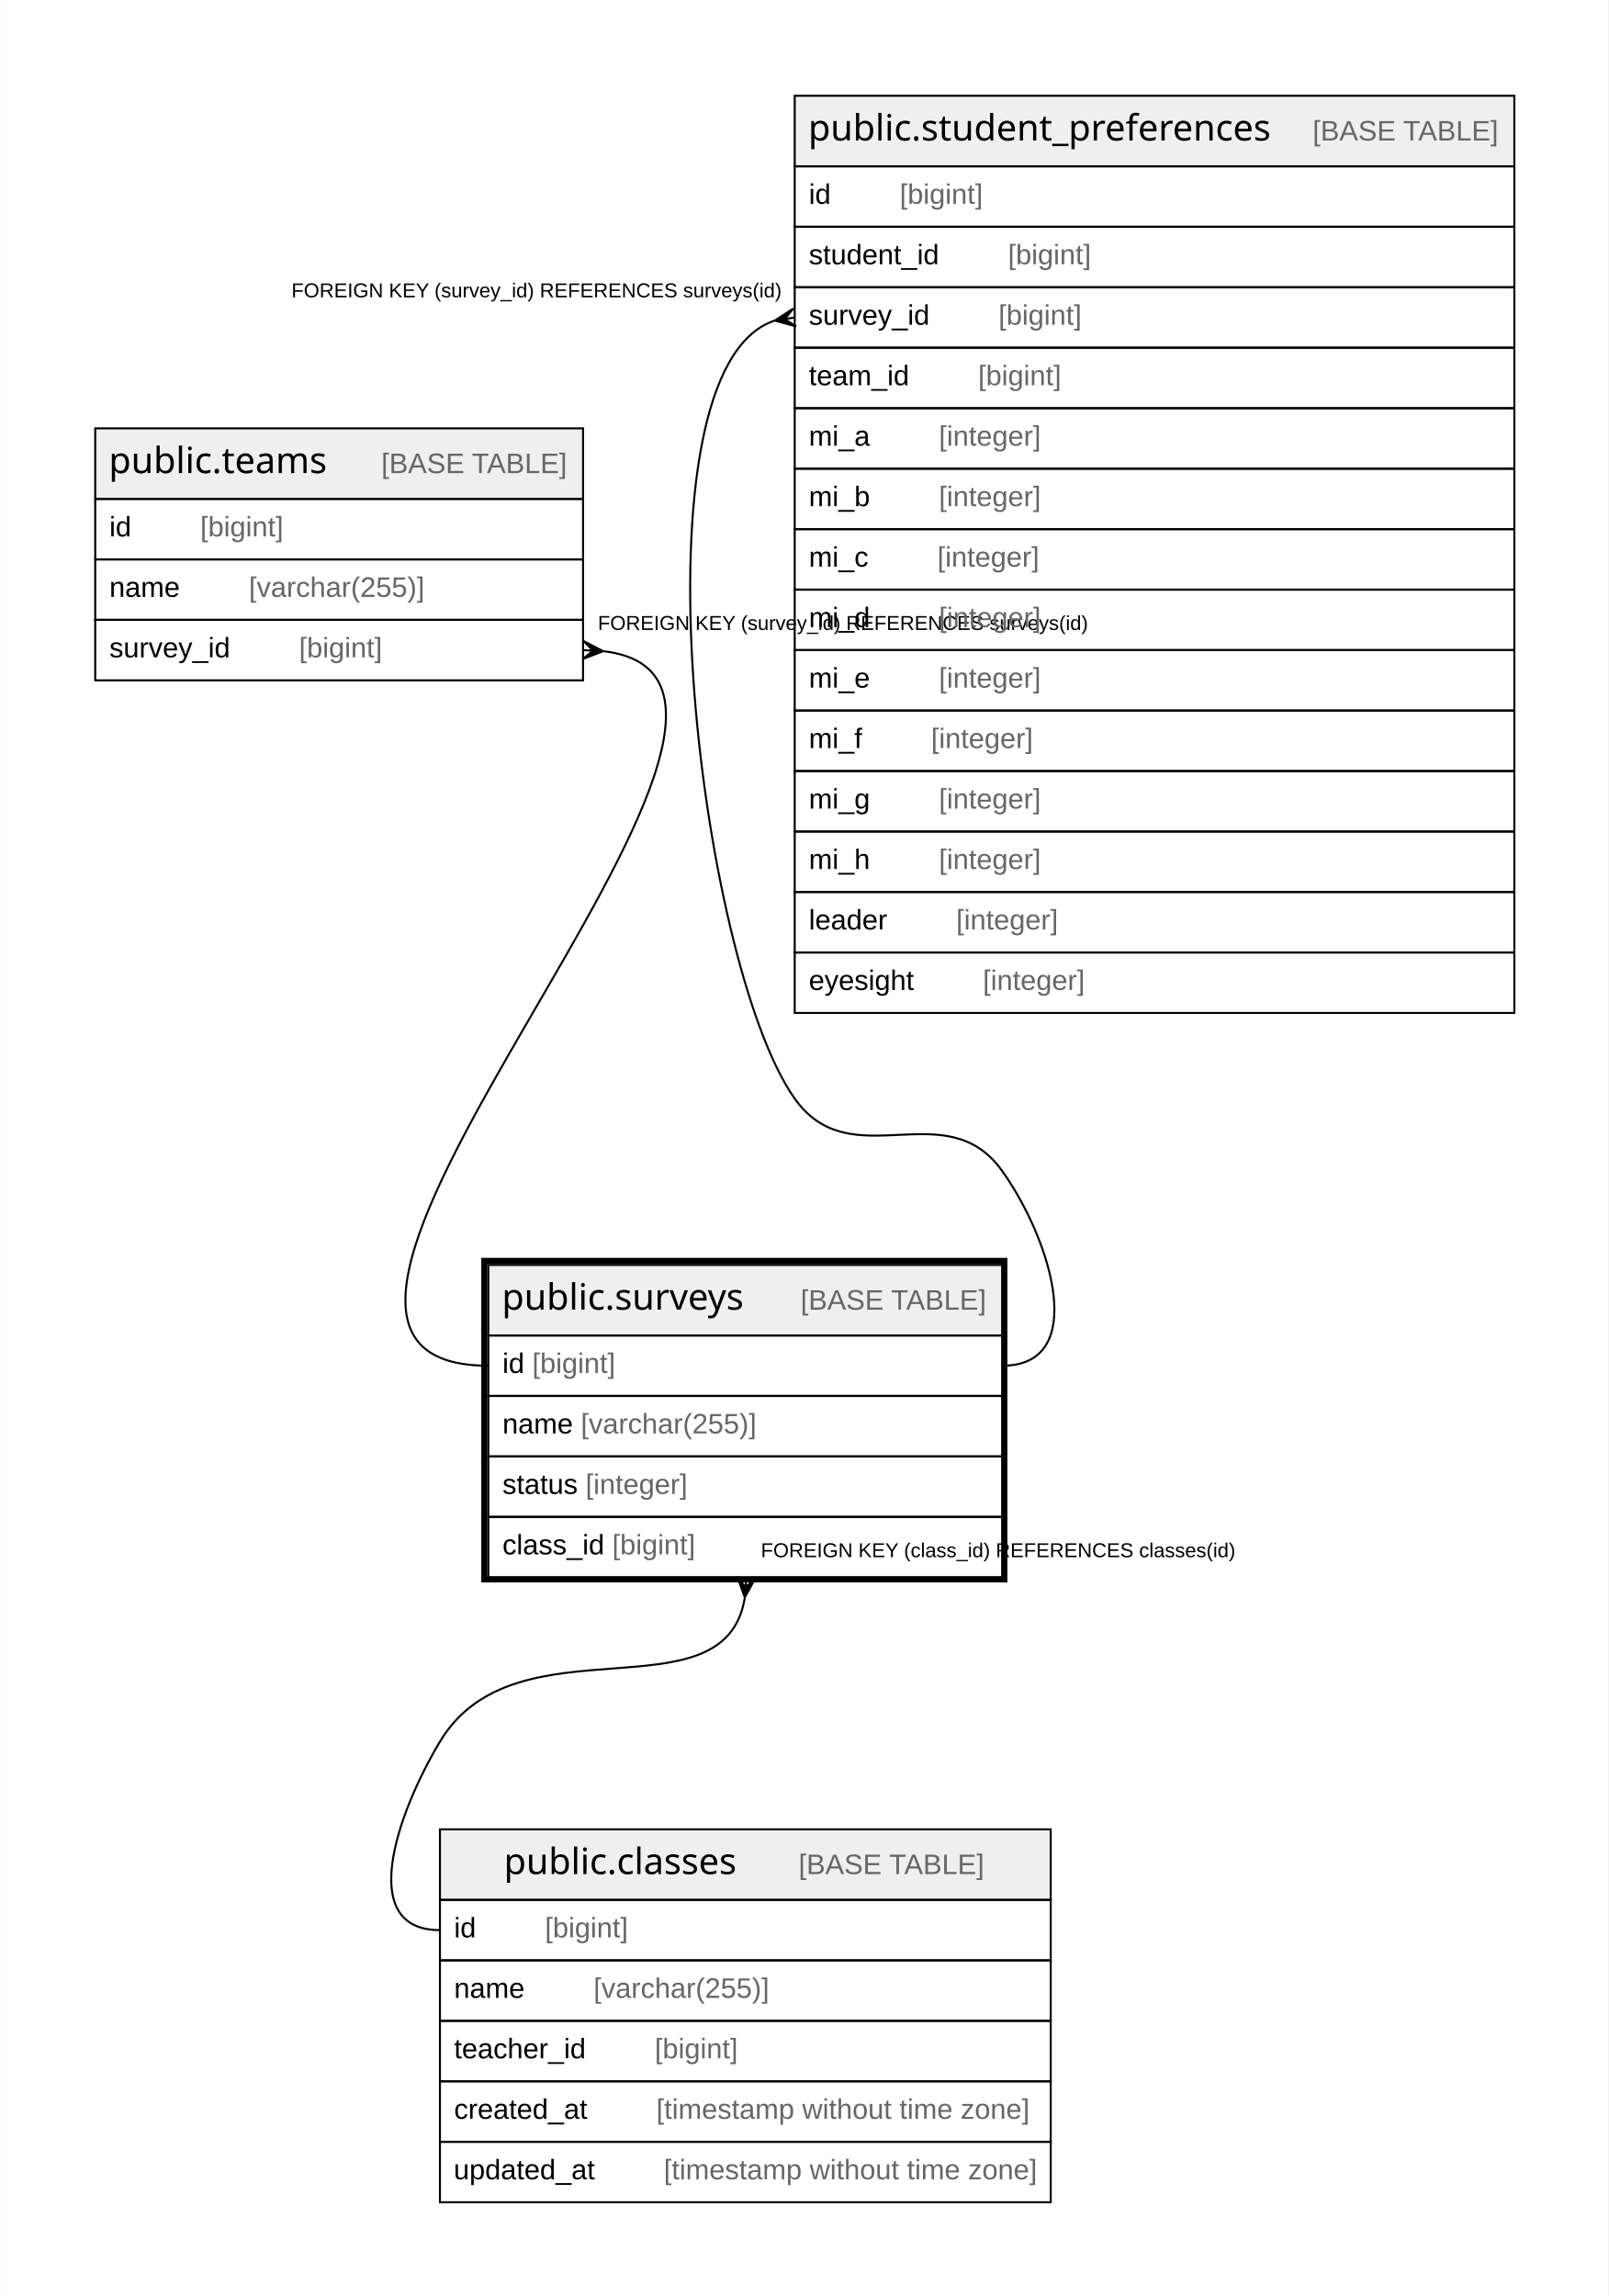
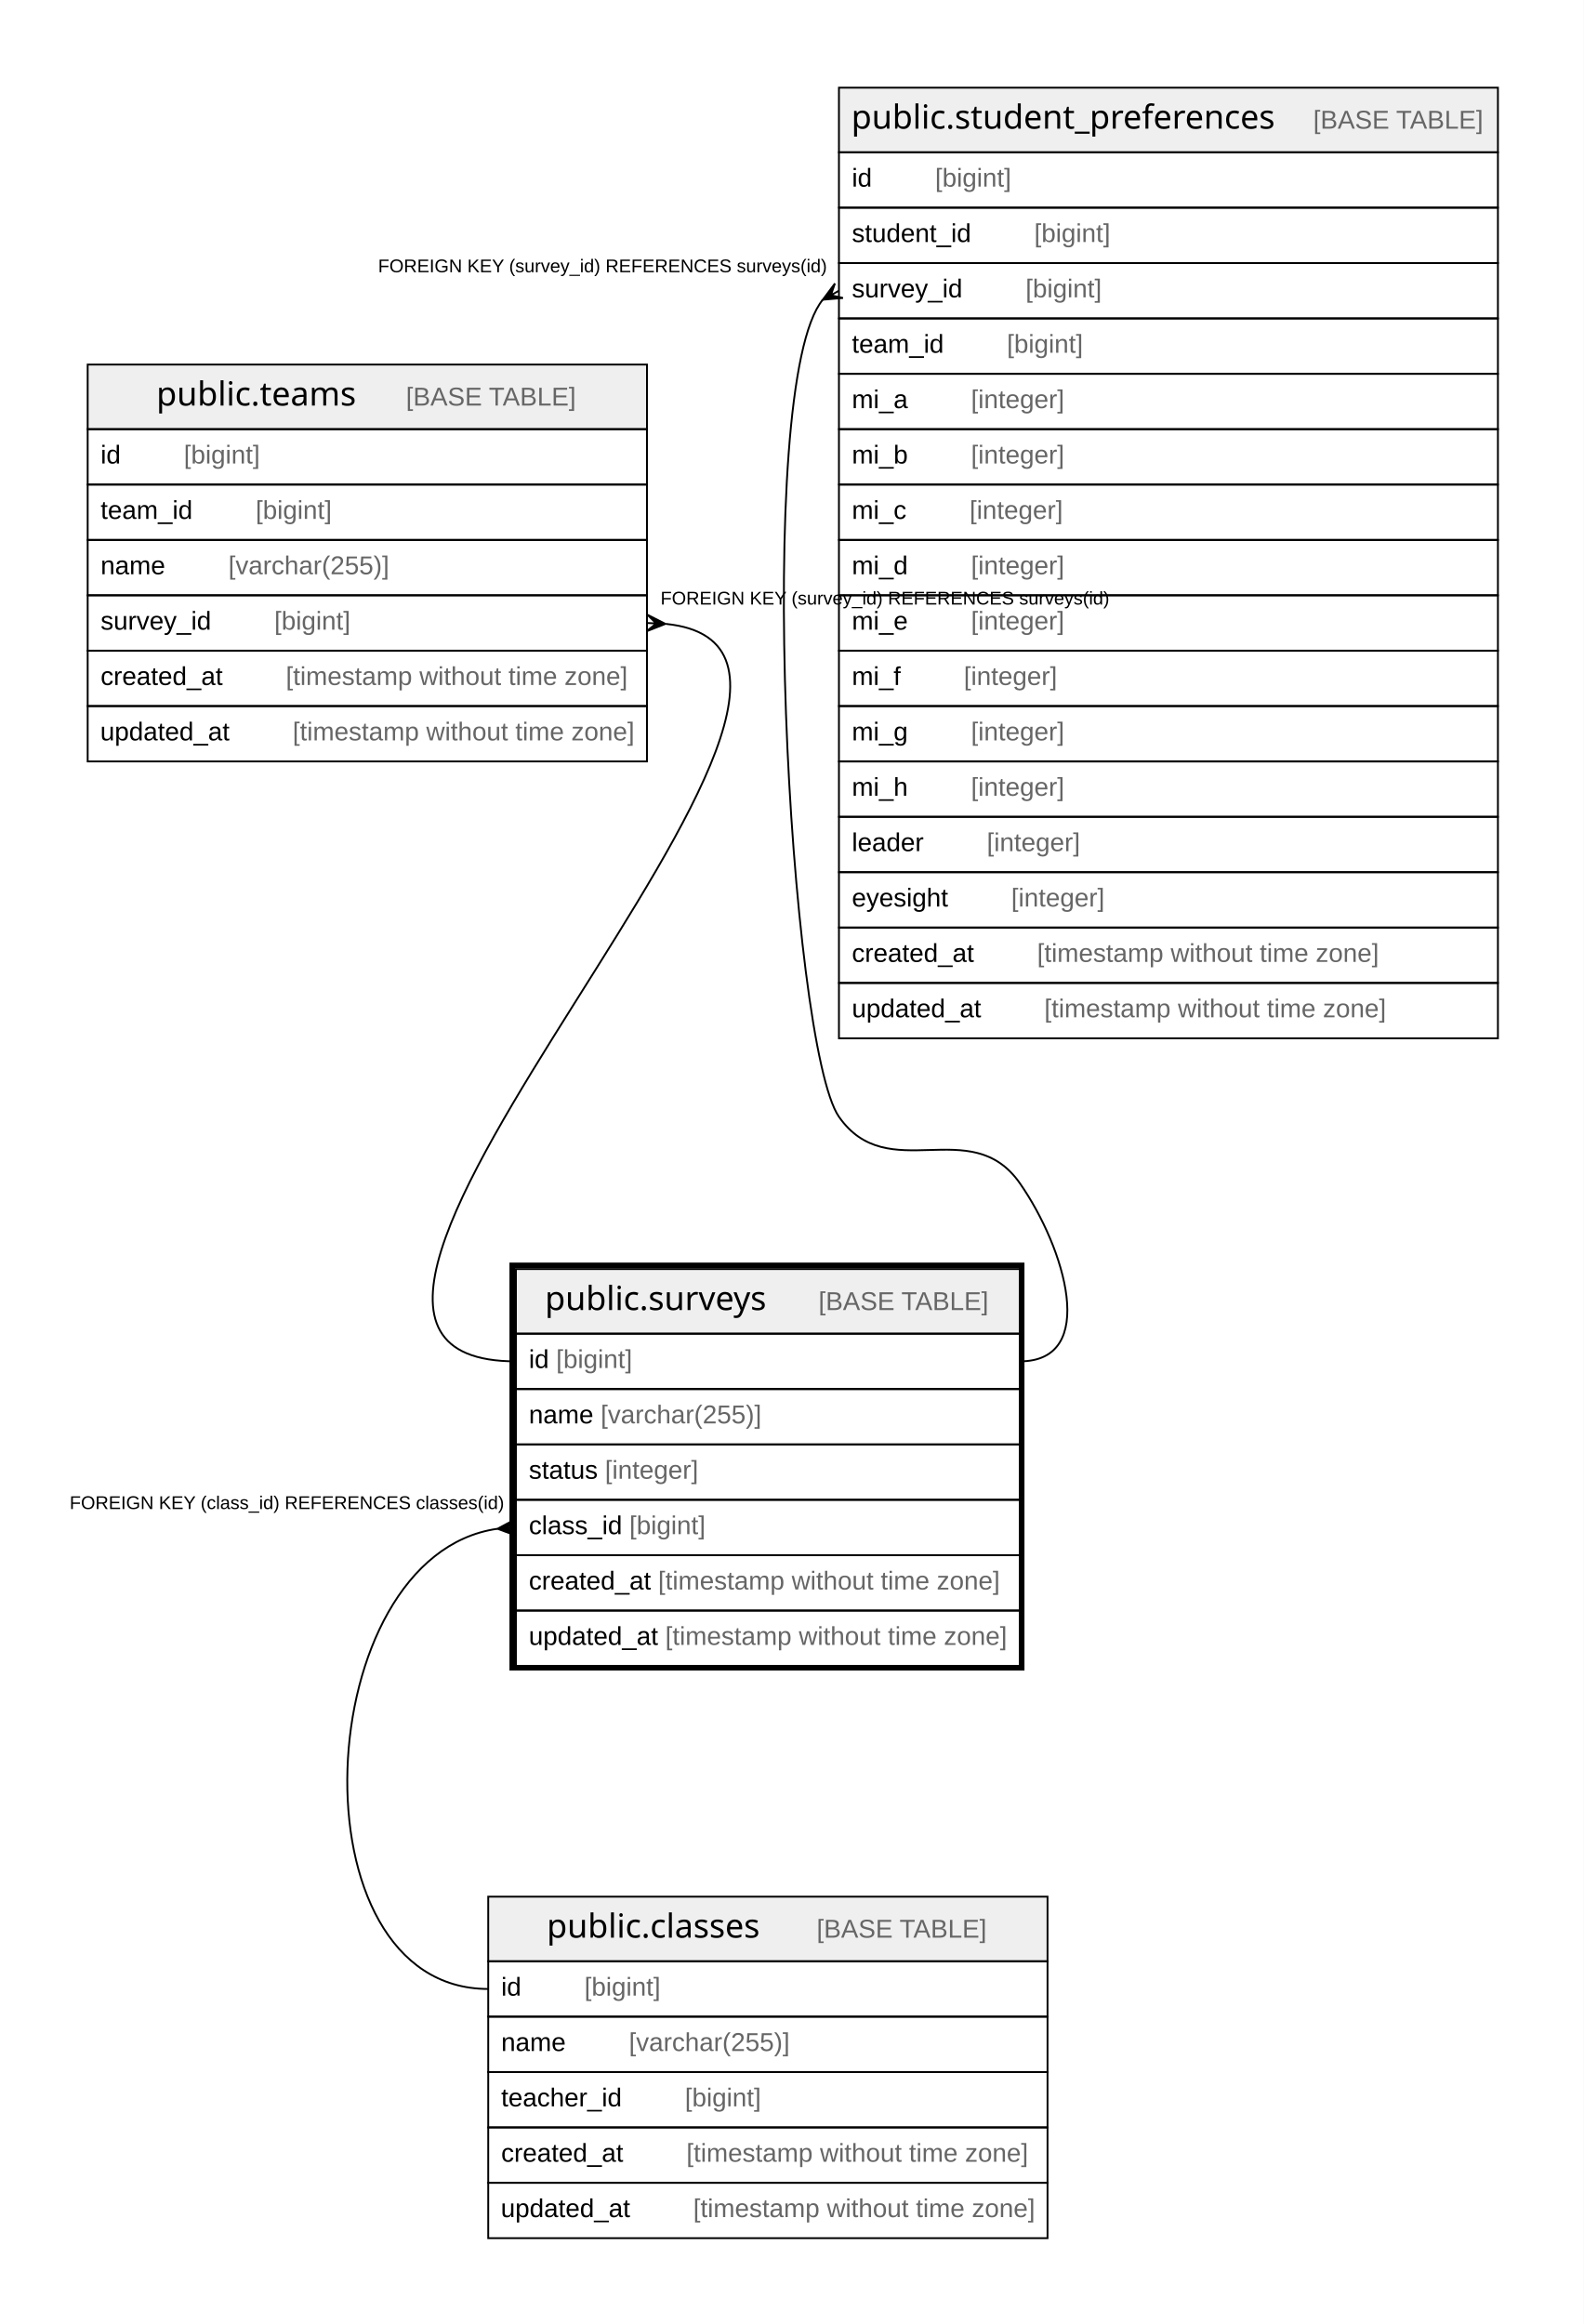
- <svg xmlns="http://www.w3.org/2000/svg" width="798pt" height="1139pt" viewBox="0.00 0.00 797.50 1139.00">
-   <g id="graph0" class="graph" transform="scale(1 1) rotate(0) translate(4 1135)">
-     <polygon fill="#ffffff" stroke="transparent" points="-4,4 -4,-1135 793.5,-1135 793.5,4 -4,4" />
+ <svg xmlns="http://www.w3.org/2000/svg" width="858pt" height="1259pt" viewBox="0.00 0.00 858.00 1259.00">
+   <g id="graph0" class="graph" transform="scale(1 1) rotate(0) translate(4 1255)">
+     <polygon fill="#ffffff" stroke="transparent" points="-4,4 -4,-1255 854,-1255 854,4 -4,4" />
    <g id="node1" class="node">
-       <polygon fill="#efefef" stroke="transparent" points="238,-472.5 238,-507.5 493,-507.5 493,-472.5 238,-472.5" />
-       <polygon fill="none" stroke="#000000" points="238,-472.5 238,-507.5 493,-507.5 493,-472.5 238,-472.5" />
-       <text text-anchor="start" x="244.709" y="-485.3" font-family="Arial Bold" font-size="18.00" fill="#000000">public.surveys</text>
-       <text text-anchor="start" x="358.723" y="-485.3" font-family="Arial" font-size="14.00" fill="#000000">    </text>
-       <text text-anchor="start" x="392.928" y="-485.3" font-family="Arial" font-size="14.00" fill="#666666">[BASE TABLE]</text>
-       <polygon fill="none" stroke="#000000" points="238,-442.5 238,-472.5 493,-472.5 493,-442.5 238,-442.5" />
-       <text text-anchor="start" x="245" y="-453.9" font-family="Arial" font-size="14.00" fill="#000000">id </text>
-       <text text-anchor="start" x="259.78" y="-453.9" font-family="Arial" font-size="14.00" fill="#666666">[bigint]</text>
-       <polygon fill="none" stroke="#000000" points="238,-412.5 238,-442.5 493,-442.5 493,-412.5 238,-412.5" />
-       <text text-anchor="start" x="245" y="-423.9" font-family="Arial" font-size="14.00" fill="#000000">name </text>
-       <text text-anchor="start" x="283.899" y="-423.9" font-family="Arial" font-size="14.00" fill="#666666">[varchar(255)]</text>
-       <polygon fill="none" stroke="#000000" points="238,-382.5 238,-412.5 493,-412.5 493,-382.5 238,-382.5" />
-       <text text-anchor="start" x="245" y="-393.9" font-family="Arial" font-size="14.00" fill="#000000">status </text>
-       <text text-anchor="start" x="286.237" y="-393.9" font-family="Arial" font-size="14.00" fill="#666666">[integer]</text>
-       <polygon fill="none" stroke="#000000" points="238,-352.5 238,-382.5 493,-382.5 493,-352.5 238,-352.5" />
-       <text text-anchor="start" x="245" y="-363.9" font-family="Arial" font-size="14.00" fill="#000000">class_id </text>
-       <text text-anchor="start" x="299.452" y="-363.9" font-family="Arial" font-size="14.00" fill="#666666">[bigint]</text>
-       <polygon fill="none" stroke="#000000" stroke-width="3" points="236,-351.5 236,-509.5 494,-509.5 494,-351.5 236,-351.5" />
+       <polygon fill="#efefef" stroke="transparent" points="275.5,-532.5 275.5,-567.5 548.5,-567.5 548.5,-532.5 275.5,-532.5" />
+       <polygon fill="none" stroke="#000000" points="275.5,-532.5 275.5,-567.5 548.5,-567.5 548.5,-532.5 275.5,-532.5" />
+       <text text-anchor="start" x="291.209" y="-545.3" font-family="Arial Bold" font-size="18.00" fill="#000000">public.surveys</text>
+       <text text-anchor="start" x="405.223" y="-545.3" font-family="Arial" font-size="14.00" fill="#000000">    </text>
+       <text text-anchor="start" x="439.428" y="-545.3" font-family="Arial" font-size="14.00" fill="#666666">[BASE TABLE]</text>
+       <polygon fill="none" stroke="#000000" points="275.5,-502.5 275.5,-532.5 548.5,-532.5 548.5,-502.5 275.5,-502.5" />
+       <text text-anchor="start" x="282.5" y="-513.9" font-family="Arial" font-size="14.00" fill="#000000">id </text>
+       <text text-anchor="start" x="297.28" y="-513.9" font-family="Arial" font-size="14.00" fill="#666666">[bigint]</text>
+       <polygon fill="none" stroke="#000000" points="275.5,-472.5 275.5,-502.5 548.5,-502.5 548.5,-472.5 275.5,-472.5" />
+       <text text-anchor="start" x="282.5" y="-483.9" font-family="Arial" font-size="14.00" fill="#000000">name </text>
+       <text text-anchor="start" x="321.399" y="-483.9" font-family="Arial" font-size="14.00" fill="#666666">[varchar(255)]</text>
+       <polygon fill="none" stroke="#000000" points="275.5,-442.5 275.5,-472.5 548.5,-472.5 548.5,-442.5 275.5,-442.5" />
+       <text text-anchor="start" x="282.5" y="-453.9" font-family="Arial" font-size="14.00" fill="#000000">status </text>
+       <text text-anchor="start" x="323.737" y="-453.9" font-family="Arial" font-size="14.00" fill="#666666">[integer]</text>
+       <polygon fill="none" stroke="#000000" points="275.5,-412.5 275.5,-442.5 548.5,-442.5 548.5,-412.5 275.5,-412.5" />
+       <text text-anchor="start" x="282.5" y="-423.9" font-family="Arial" font-size="14.00" fill="#000000">class_id </text>
+       <text text-anchor="start" x="336.952" y="-423.9" font-family="Arial" font-size="14.00" fill="#666666">[bigint]</text>
+       <polygon fill="none" stroke="#000000" points="275.5,-382.5 275.5,-412.5 548.5,-412.5 548.5,-382.5 275.5,-382.5" />
+       <text text-anchor="start" x="282.5" y="-393.9" font-family="Arial" font-size="14.00" fill="#000000">created_at </text>
+       <text text-anchor="start" x="352.528" y="-393.9" font-family="Arial" font-size="14.00" fill="#666666">[timestamp without time zone]</text>
+       <polygon fill="none" stroke="#000000" points="275.5,-352.5 275.5,-382.5 548.5,-382.5 548.5,-352.5 275.5,-352.5" />
+       <text text-anchor="start" x="282.464" y="-363.9" font-family="Arial" font-size="14.00" fill="#000000">updated_at </text>
+       <text text-anchor="start" x="356.396" y="-363.9" font-family="Arial" font-size="14.00" fill="#666666">[timestamp without time zone]</text>
+       <polygon fill="none" stroke="#000000" stroke-width="3" points="273.5,-351.5 273.5,-569.5 549.5,-569.5 549.5,-351.5 273.5,-351.5" />
    </g>
    <g id="node4" class="node">
-       <polygon fill="#efefef" stroke="transparent" points="214,-192.5 214,-227.5 517,-227.5 517,-192.5 214,-192.5" />
-       <polygon fill="none" stroke="#000000" points="214,-192.5 214,-227.5 517,-227.5 517,-192.5 214,-192.5" />
-       <text text-anchor="start" x="245.708" y="-205.3" font-family="Arial Bold" font-size="18.00" fill="#000000">public.classes</text>
-       <text text-anchor="start" x="357.724" y="-205.3" font-family="Arial" font-size="14.00" fill="#000000">    </text>
-       <text text-anchor="start" x="391.929" y="-205.3" font-family="Arial" font-size="14.00" fill="#666666">[BASE TABLE]</text>
-       <polygon fill="none" stroke="#000000" points="214,-162.5 214,-192.5 517,-192.5 517,-162.5 214,-162.5" />
-       <text text-anchor="start" x="221" y="-173.9" font-family="Arial" font-size="14.00" fill="#000000">id    </text>
-       <text text-anchor="start" x="266.094" y="-173.9" font-family="Arial" font-size="14.00" fill="#666666">[bigint]</text>
-       <polygon fill="none" stroke="#000000" points="214,-132.5 214,-162.5 517,-162.5 517,-132.5 214,-132.5" />
-       <text text-anchor="start" x="221" y="-143.9" font-family="Arial" font-size="14.00" fill="#000000">name    </text>
-       <text text-anchor="start" x="290.213" y="-143.9" font-family="Arial" font-size="14.00" fill="#666666">[varchar(255)]</text>
-       <polygon fill="none" stroke="#000000" points="214,-102.5 214,-132.5 517,-132.5 517,-102.5 214,-102.5" />
-       <text text-anchor="start" x="221" y="-113.9" font-family="Arial" font-size="14.00" fill="#000000">teacher_id    </text>
-       <text text-anchor="start" x="320.558" y="-113.9" font-family="Arial" font-size="14.00" fill="#666666">[bigint]</text>
-       <polygon fill="none" stroke="#000000" points="214,-72.5 214,-102.5 517,-102.5 517,-72.5 214,-72.5" />
-       <text text-anchor="start" x="221" y="-83.9" font-family="Arial" font-size="14.00" fill="#000000">created_at    </text>
-       <text text-anchor="start" x="321.342" y="-83.9" font-family="Arial" font-size="14.00" fill="#666666">[timestamp without time zone]</text>
-       <polygon fill="none" stroke="#000000" points="214,-42.5 214,-72.5 517,-72.5 517,-42.5 214,-42.5" />
-       <text text-anchor="start" x="220.806" y="-53.9" font-family="Arial" font-size="14.00" fill="#000000">updated_at    </text>
-       <text text-anchor="start" x="325.053" y="-53.9" font-family="Arial" font-size="14.00" fill="#666666">[timestamp without time zone]</text>
+       <polygon fill="#efefef" stroke="transparent" points="260.5,-192.5 260.5,-227.5 563.5,-227.5 563.5,-192.5 260.5,-192.5" />
+       <polygon fill="none" stroke="#000000" points="260.5,-192.5 260.5,-227.5 563.5,-227.5 563.5,-192.5 260.5,-192.5" />
+       <text text-anchor="start" x="292.208" y="-205.3" font-family="Arial Bold" font-size="18.00" fill="#000000">public.classes</text>
+       <text text-anchor="start" x="404.224" y="-205.3" font-family="Arial" font-size="14.00" fill="#000000">    </text>
+       <text text-anchor="start" x="438.429" y="-205.3" font-family="Arial" font-size="14.00" fill="#666666">[BASE TABLE]</text>
+       <polygon fill="none" stroke="#000000" points="260.5,-162.5 260.5,-192.5 563.5,-192.5 563.5,-162.5 260.5,-162.5" />
+       <text text-anchor="start" x="267.5" y="-173.9" font-family="Arial" font-size="14.00" fill="#000000">id    </text>
+       <text text-anchor="start" x="312.594" y="-173.9" font-family="Arial" font-size="14.00" fill="#666666">[bigint]</text>
+       <polygon fill="none" stroke="#000000" points="260.5,-132.5 260.5,-162.5 563.5,-162.5 563.5,-132.5 260.5,-132.5" />
+       <text text-anchor="start" x="267.5" y="-143.9" font-family="Arial" font-size="14.00" fill="#000000">name    </text>
+       <text text-anchor="start" x="336.713" y="-143.9" font-family="Arial" font-size="14.00" fill="#666666">[varchar(255)]</text>
+       <polygon fill="none" stroke="#000000" points="260.5,-102.5 260.5,-132.5 563.5,-132.5 563.5,-102.5 260.5,-102.5" />
+       <text text-anchor="start" x="267.5" y="-113.9" font-family="Arial" font-size="14.00" fill="#000000">teacher_id    </text>
+       <text text-anchor="start" x="367.058" y="-113.9" font-family="Arial" font-size="14.00" fill="#666666">[bigint]</text>
+       <polygon fill="none" stroke="#000000" points="260.5,-72.5 260.5,-102.5 563.5,-102.5 563.5,-72.5 260.5,-72.5" />
+       <text text-anchor="start" x="267.5" y="-83.9" font-family="Arial" font-size="14.00" fill="#000000">created_at    </text>
+       <text text-anchor="start" x="367.842" y="-83.9" font-family="Arial" font-size="14.00" fill="#666666">[timestamp without time zone]</text>
+       <polygon fill="none" stroke="#000000" points="260.5,-42.5 260.5,-72.5 563.5,-72.5 563.5,-42.5 260.5,-42.5" />
+       <text text-anchor="start" x="267.307" y="-53.9" font-family="Arial" font-size="14.00" fill="#000000">updated_at    </text>
+       <text text-anchor="start" x="371.553" y="-53.9" font-family="Arial" font-size="14.00" fill="#666666">[timestamp without time zone]</text>
    </g>
    <g id="edge3" class="edge">
-       <path fill="none" stroke="#000000" d="M365.216,-342.225C355.175,-281.494 251.443,-333.562 214,-271 192.659,-235.343 172.444,-177.5 214,-177.5" />
-       <polygon fill="#000000" stroke="#000000" points="365.239,-342.529 361.513,-352.842 365.62,-347.514 366,-352.5 366,-352.5 366,-352.5 365.62,-347.514 370.487,-352.158 365.239,-342.529 365.239,-342.529" />
-       <text text-anchor="start" x="373.224" y="-362.5" font-family="Arial" font-size="10.00" fill="#000000">FOREIGN KEY (class_id) REFERENCES classes(id)</text>
+       <path fill="none" stroke="#000000" d="M265.348,-426.783C163.375,-412.119 152.667,-177.5 260.5,-177.5" />
+       <polygon fill="#000000" stroke="#000000" points="265.525,-426.795 275.183,-431.989 270.512,-427.148 275.5,-427.5 275.5,-427.5 275.5,-427.5 270.512,-427.148 275.817,-423.011 265.525,-426.795 265.525,-426.795" />
+       <text text-anchor="start" x="33.724" y="-437.5" font-family="Arial" font-size="10.00" fill="#000000">FOREIGN KEY (class_id) REFERENCES classes(id)</text>
    </g>
    <g id="node2" class="node">
-       <polygon fill="#efefef" stroke="transparent" points="43,-887.5 43,-922.5 285,-922.5 285,-887.5 43,-887.5" />
-       <polygon fill="none" stroke="#000000" points="43,-887.5 43,-922.5 285,-922.5 285,-887.5 43,-887.5" />
-       <text text-anchor="start" x="49.708" y="-900.3" font-family="Arial Bold" font-size="18.00" fill="#000000">public.teams</text>
-       <text text-anchor="start" x="150.724" y="-900.3" font-family="Arial" font-size="14.00" fill="#000000">    </text>
-       <text text-anchor="start" x="184.929" y="-900.3" font-family="Arial" font-size="14.00" fill="#666666">[BASE TABLE]</text>
-       <polygon fill="none" stroke="#000000" points="43,-857.5 43,-887.5 285,-887.5 285,-857.5 43,-857.5" />
-       <text text-anchor="start" x="50" y="-868.9" font-family="Arial" font-size="14.00" fill="#000000">id    </text>
-       <text text-anchor="start" x="95.094" y="-868.9" font-family="Arial" font-size="14.00" fill="#666666">[bigint]</text>
-       <polygon fill="none" stroke="#000000" points="43,-827.5 43,-857.5 285,-857.5 285,-827.5 43,-827.5" />
-       <text text-anchor="start" x="50" y="-838.9" font-family="Arial" font-size="14.00" fill="#000000">name    </text>
-       <text text-anchor="start" x="119.213" y="-838.9" font-family="Arial" font-size="14.00" fill="#666666">[varchar(255)]</text>
-       <polygon fill="none" stroke="#000000" points="43,-797.5 43,-827.5 285,-827.5 285,-797.5 43,-797.5" />
-       <text text-anchor="start" x="50" y="-808.9" font-family="Arial" font-size="14.00" fill="#000000">survey_id    </text>
-       <text text-anchor="start" x="144.102" y="-808.9" font-family="Arial" font-size="14.00" fill="#666666">[bigint]</text>
+       <polygon fill="#efefef" stroke="transparent" points="43.5,-1022.5 43.5,-1057.5 346.5,-1057.5 346.5,-1022.5 43.5,-1022.5" />
+       <polygon fill="none" stroke="#000000" points="43.5,-1022.5 43.5,-1057.5 346.5,-1057.5 346.5,-1022.5 43.5,-1022.5" />
+       <text text-anchor="start" x="80.708" y="-1035.3" font-family="Arial Bold" font-size="18.00" fill="#000000">public.teams</text>
+       <text text-anchor="start" x="181.724" y="-1035.3" font-family="Arial" font-size="14.00" fill="#000000">    </text>
+       <text text-anchor="start" x="215.929" y="-1035.3" font-family="Arial" font-size="14.00" fill="#666666">[BASE TABLE]</text>
+       <polygon fill="none" stroke="#000000" points="43.5,-992.5 43.5,-1022.5 346.5,-1022.5 346.5,-992.5 43.5,-992.5" />
+       <text text-anchor="start" x="50.5" y="-1003.9" font-family="Arial" font-size="14.00" fill="#000000">id    </text>
+       <text text-anchor="start" x="95.594" y="-1003.9" font-family="Arial" font-size="14.00" fill="#666666">[bigint]</text>
+       <polygon fill="none" stroke="#000000" points="43.5,-962.5 43.5,-992.5 346.5,-992.5 346.5,-962.5 43.5,-962.5" />
+       <text text-anchor="start" x="50.5" y="-973.9" font-family="Arial" font-size="14.00" fill="#000000">team_id    </text>
+       <text text-anchor="start" x="134.493" y="-973.9" font-family="Arial" font-size="14.00" fill="#666666">[bigint]</text>
+       <polygon fill="none" stroke="#000000" points="43.5,-932.5 43.5,-962.5 346.5,-962.5 346.5,-932.5 43.5,-932.5" />
+       <text text-anchor="start" x="50.5" y="-943.9" font-family="Arial" font-size="14.00" fill="#000000">name    </text>
+       <text text-anchor="start" x="119.713" y="-943.9" font-family="Arial" font-size="14.00" fill="#666666">[varchar(255)]</text>
+       <polygon fill="none" stroke="#000000" points="43.5,-902.5 43.5,-932.5 346.5,-932.5 346.5,-902.5 43.5,-902.5" />
+       <text text-anchor="start" x="50.5" y="-913.9" font-family="Arial" font-size="14.00" fill="#000000">survey_id    </text>
+       <text text-anchor="start" x="144.602" y="-913.9" font-family="Arial" font-size="14.00" fill="#666666">[bigint]</text>
+       <polygon fill="none" stroke="#000000" points="43.5,-872.5 43.5,-902.5 346.5,-902.5 346.5,-872.5 43.5,-872.5" />
+       <text text-anchor="start" x="50.5" y="-883.9" font-family="Arial" font-size="14.00" fill="#000000">created_at    </text>
+       <text text-anchor="start" x="150.842" y="-883.9" font-family="Arial" font-size="14.00" fill="#666666">[timestamp without time zone]</text>
+       <polygon fill="none" stroke="#000000" points="43.5,-842.5 43.5,-872.5 346.5,-872.5 346.5,-842.5 43.5,-842.5" />
+       <text text-anchor="start" x="50.306" y="-853.9" font-family="Arial" font-size="14.00" fill="#000000">updated_at    </text>
+       <text text-anchor="start" x="154.553" y="-853.9" font-family="Arial" font-size="14.00" fill="#666666">[timestamp without time zone]</text>
    </g>
    <g id="edge1" class="edge">
-       <path fill="none" stroke="#000000" d="M295.34,-811.924C427.319,-796.054 82.576,-457.5 238,-457.5" />
-       <polygon fill="#000000" stroke="#000000" points="294.985,-811.944 284.75,-808.007 289.992,-812.222 285,-812.5 285,-812.5 285,-812.5 289.992,-812.222 285.25,-816.993 294.985,-811.944 294.985,-811.944" />
-       <text text-anchor="start" x="292.334" y="-822.5" font-family="Arial" font-size="10.00" fill="#000000">FOREIGN KEY (survey_id) REFERENCES surveys(id)</text>
+       <path fill="none" stroke="#000000" d="M356.846,-917.002C509.591,-901.262 98.646,-517.5 275.5,-517.5" />
+       <polygon fill="#000000" stroke="#000000" points="356.488,-917.019 346.284,-913.005 351.494,-917.26 346.5,-917.5 346.5,-917.5 346.5,-917.5 351.494,-917.26 346.716,-921.995 356.488,-917.019 356.488,-917.019" />
+       <text text-anchor="start" x="353.834" y="-927.5" font-family="Arial" font-size="10.00" fill="#000000">FOREIGN KEY (survey_id) REFERENCES surveys(id)</text>
    </g>
    <g id="node3" class="node">
-       <polygon fill="#efefef" stroke="transparent" points="390,-1052.5 390,-1087.5 747,-1087.5 747,-1052.5 390,-1052.5" />
-       <polygon fill="none" stroke="#000000" points="390,-1052.5 390,-1087.5 747,-1087.5 747,-1052.5 390,-1052.5" />
-       <text text-anchor="start" x="396.682" y="-1065.3" font-family="Arial Bold" font-size="18.00" fill="#000000">public.student_preferences</text>
-       <text text-anchor="start" x="612.75" y="-1065.3" font-family="Arial" font-size="14.00" fill="#000000">    </text>
-       <text text-anchor="start" x="646.955" y="-1065.3" font-family="Arial" font-size="14.00" fill="#666666">[BASE TABLE]</text>
-       <polygon fill="none" stroke="#000000" points="390,-1022.5 390,-1052.5 747,-1052.5 747,-1022.5 390,-1022.5" />
-       <text text-anchor="start" x="397" y="-1033.9" font-family="Arial" font-size="14.00" fill="#000000">id    </text>
-       <text text-anchor="start" x="442.094" y="-1033.9" font-family="Arial" font-size="14.00" fill="#666666">[bigint]</text>
-       <polygon fill="none" stroke="#000000" points="390,-992.5 390,-1022.5 747,-1022.5 747,-992.5 390,-992.5" />
-       <text text-anchor="start" x="397" y="-1003.9" font-family="Arial" font-size="14.00" fill="#000000">student_id    </text>
-       <text text-anchor="start" x="495.788" y="-1003.9" font-family="Arial" font-size="14.00" fill="#666666">[bigint]</text>
-       <polygon fill="none" stroke="#000000" points="390,-962.5 390,-992.5 747,-992.5 747,-962.5 390,-962.5" />
-       <text text-anchor="start" x="397" y="-973.9" font-family="Arial" font-size="14.00" fill="#000000">survey_id    </text>
-       <text text-anchor="start" x="491.102" y="-973.9" font-family="Arial" font-size="14.00" fill="#666666">[bigint]</text>
-       <polygon fill="none" stroke="#000000" points="390,-932.5 390,-962.5 747,-962.5 747,-932.5 390,-932.5" />
-       <text text-anchor="start" x="397" y="-943.9" font-family="Arial" font-size="14.00" fill="#000000">team_id    </text>
-       <text text-anchor="start" x="480.993" y="-943.9" font-family="Arial" font-size="14.00" fill="#666666">[bigint]</text>
-       <polygon fill="none" stroke="#000000" points="390,-902.5 390,-932.5 747,-932.5 747,-902.5 390,-902.5" />
-       <text text-anchor="start" x="397" y="-913.9" font-family="Arial" font-size="14.00" fill="#000000">mi_a    </text>
-       <text text-anchor="start" x="461.537" y="-913.9" font-family="Arial" font-size="14.00" fill="#666666">[integer]</text>
-       <polygon fill="none" stroke="#000000" points="390,-872.5 390,-902.5 747,-902.5 747,-872.5 390,-872.5" />
-       <text text-anchor="start" x="397" y="-883.9" font-family="Arial" font-size="14.00" fill="#000000">mi_b    </text>
-       <text text-anchor="start" x="461.537" y="-883.9" font-family="Arial" font-size="14.00" fill="#666666">[integer]</text>
-       <polygon fill="none" stroke="#000000" points="390,-842.5 390,-872.5 747,-872.5 747,-842.5 390,-842.5" />
-       <text text-anchor="start" x="397" y="-853.9" font-family="Arial" font-size="14.00" fill="#000000">mi_c    </text>
-       <text text-anchor="start" x="460.755" y="-853.9" font-family="Arial" font-size="14.00" fill="#666666">[integer]</text>
-       <polygon fill="none" stroke="#000000" points="390,-812.5 390,-842.5 747,-842.5 747,-812.5 390,-812.5" />
-       <text text-anchor="start" x="397" y="-823.9" font-family="Arial" font-size="14.00" fill="#000000">mi_d    </text>
-       <text text-anchor="start" x="461.537" y="-823.9" font-family="Arial" font-size="14.00" fill="#666666">[integer]</text>
-       <polygon fill="none" stroke="#000000" points="390,-782.5 390,-812.5 747,-812.5 747,-782.5 390,-782.5" />
-       <text text-anchor="start" x="397" y="-793.9" font-family="Arial" font-size="14.00" fill="#000000">mi_e    </text>
-       <text text-anchor="start" x="461.537" y="-793.9" font-family="Arial" font-size="14.00" fill="#666666">[integer]</text>
-       <polygon fill="none" stroke="#000000" points="390,-752.5 390,-782.5 747,-782.5 747,-752.5 390,-752.5" />
-       <text text-anchor="start" x="397" y="-763.9" font-family="Arial" font-size="14.00" fill="#000000">mi_f    </text>
-       <text text-anchor="start" x="457.645" y="-763.9" font-family="Arial" font-size="14.00" fill="#666666">[integer]</text>
-       <polygon fill="none" stroke="#000000" points="390,-722.5 390,-752.5 747,-752.5 747,-722.5 390,-722.5" />
-       <text text-anchor="start" x="397" y="-733.9" font-family="Arial" font-size="14.00" fill="#000000">mi_g    </text>
-       <text text-anchor="start" x="461.537" y="-733.9" font-family="Arial" font-size="14.00" fill="#666666">[integer]</text>
-       <polygon fill="none" stroke="#000000" points="390,-692.5 390,-722.5 747,-722.5 747,-692.5 390,-692.5" />
-       <text text-anchor="start" x="397" y="-703.9" font-family="Arial" font-size="14.00" fill="#000000">mi_h    </text>
-       <text text-anchor="start" x="461.537" y="-703.9" font-family="Arial" font-size="14.00" fill="#666666">[integer]</text>
-       <polygon fill="none" stroke="#000000" points="390,-662.5 390,-692.5 747,-692.5 747,-662.5 390,-662.5" />
-       <text text-anchor="start" x="397" y="-673.9" font-family="Arial" font-size="14.00" fill="#000000">leader    </text>
-       <text text-anchor="start" x="470.102" y="-673.9" font-family="Arial" font-size="14.00" fill="#666666">[integer]</text>
-       <polygon fill="none" stroke="#000000" points="390,-632.5 390,-662.5 747,-662.5 747,-632.5 390,-632.5" />
-       <text text-anchor="start" x="397" y="-643.9" font-family="Arial" font-size="14.00" fill="#000000">eyesight    </text>
-       <text text-anchor="start" x="483.332" y="-643.9" font-family="Arial" font-size="14.00" fill="#666666">[integer]</text>
+       <polygon fill="#efefef" stroke="transparent" points="450.5,-1172.5 450.5,-1207.5 807.5,-1207.5 807.5,-1172.5 450.5,-1172.5" />
+       <polygon fill="none" stroke="#000000" points="450.5,-1172.5 450.5,-1207.5 807.5,-1207.5 807.5,-1172.5 450.5,-1172.5" />
+       <text text-anchor="start" x="457.182" y="-1185.3" font-family="Arial Bold" font-size="18.00" fill="#000000">public.student_preferences</text>
+       <text text-anchor="start" x="673.25" y="-1185.3" font-family="Arial" font-size="14.00" fill="#000000">    </text>
+       <text text-anchor="start" x="707.455" y="-1185.3" font-family="Arial" font-size="14.00" fill="#666666">[BASE TABLE]</text>
+       <polygon fill="none" stroke="#000000" points="450.5,-1142.5 450.5,-1172.5 807.5,-1172.5 807.5,-1142.5 450.5,-1142.5" />
+       <text text-anchor="start" x="457.5" y="-1153.9" font-family="Arial" font-size="14.00" fill="#000000">id    </text>
+       <text text-anchor="start" x="502.594" y="-1153.9" font-family="Arial" font-size="14.00" fill="#666666">[bigint]</text>
+       <polygon fill="none" stroke="#000000" points="450.5,-1112.5 450.5,-1142.5 807.5,-1142.5 807.5,-1112.5 450.5,-1112.5" />
+       <text text-anchor="start" x="457.5" y="-1123.9" font-family="Arial" font-size="14.00" fill="#000000">student_id    </text>
+       <text text-anchor="start" x="556.288" y="-1123.9" font-family="Arial" font-size="14.00" fill="#666666">[bigint]</text>
+       <polygon fill="none" stroke="#000000" points="450.5,-1082.5 450.5,-1112.5 807.5,-1112.5 807.5,-1082.5 450.5,-1082.5" />
+       <text text-anchor="start" x="457.5" y="-1093.9" font-family="Arial" font-size="14.00" fill="#000000">survey_id    </text>
+       <text text-anchor="start" x="551.602" y="-1093.9" font-family="Arial" font-size="14.00" fill="#666666">[bigint]</text>
+       <polygon fill="none" stroke="#000000" points="450.5,-1052.5 450.5,-1082.5 807.5,-1082.5 807.5,-1052.5 450.5,-1052.5" />
+       <text text-anchor="start" x="457.5" y="-1063.9" font-family="Arial" font-size="14.00" fill="#000000">team_id    </text>
+       <text text-anchor="start" x="541.493" y="-1063.9" font-family="Arial" font-size="14.00" fill="#666666">[bigint]</text>
+       <polygon fill="none" stroke="#000000" points="450.5,-1022.5 450.5,-1052.5 807.5,-1052.5 807.5,-1022.5 450.5,-1022.5" />
+       <text text-anchor="start" x="457.5" y="-1033.9" font-family="Arial" font-size="14.00" fill="#000000">mi_a    </text>
+       <text text-anchor="start" x="522.037" y="-1033.9" font-family="Arial" font-size="14.00" fill="#666666">[integer]</text>
+       <polygon fill="none" stroke="#000000" points="450.5,-992.5 450.5,-1022.5 807.5,-1022.5 807.5,-992.5 450.5,-992.5" />
+       <text text-anchor="start" x="457.5" y="-1003.9" font-family="Arial" font-size="14.00" fill="#000000">mi_b    </text>
+       <text text-anchor="start" x="522.037" y="-1003.9" font-family="Arial" font-size="14.00" fill="#666666">[integer]</text>
+       <polygon fill="none" stroke="#000000" points="450.5,-962.5 450.5,-992.5 807.5,-992.5 807.5,-962.5 450.5,-962.5" />
+       <text text-anchor="start" x="457.5" y="-973.9" font-family="Arial" font-size="14.00" fill="#000000">mi_c    </text>
+       <text text-anchor="start" x="521.255" y="-973.9" font-family="Arial" font-size="14.00" fill="#666666">[integer]</text>
+       <polygon fill="none" stroke="#000000" points="450.5,-932.5 450.5,-962.5 807.5,-962.5 807.5,-932.5 450.5,-932.5" />
+       <text text-anchor="start" x="457.5" y="-943.9" font-family="Arial" font-size="14.00" fill="#000000">mi_d    </text>
+       <text text-anchor="start" x="522.037" y="-943.9" font-family="Arial" font-size="14.00" fill="#666666">[integer]</text>
+       <polygon fill="none" stroke="#000000" points="450.5,-902.5 450.5,-932.5 807.5,-932.5 807.5,-902.5 450.5,-902.5" />
+       <text text-anchor="start" x="457.5" y="-913.9" font-family="Arial" font-size="14.00" fill="#000000">mi_e    </text>
+       <text text-anchor="start" x="522.037" y="-913.9" font-family="Arial" font-size="14.00" fill="#666666">[integer]</text>
+       <polygon fill="none" stroke="#000000" points="450.5,-872.5 450.5,-902.5 807.5,-902.5 807.5,-872.5 450.5,-872.5" />
+       <text text-anchor="start" x="457.5" y="-883.9" font-family="Arial" font-size="14.00" fill="#000000">mi_f    </text>
+       <text text-anchor="start" x="518.145" y="-883.9" font-family="Arial" font-size="14.00" fill="#666666">[integer]</text>
+       <polygon fill="none" stroke="#000000" points="450.5,-842.5 450.5,-872.5 807.5,-872.5 807.5,-842.5 450.5,-842.5" />
+       <text text-anchor="start" x="457.5" y="-853.9" font-family="Arial" font-size="14.00" fill="#000000">mi_g    </text>
+       <text text-anchor="start" x="522.037" y="-853.9" font-family="Arial" font-size="14.00" fill="#666666">[integer]</text>
+       <polygon fill="none" stroke="#000000" points="450.5,-812.5 450.5,-842.5 807.5,-842.5 807.5,-812.5 450.5,-812.5" />
+       <text text-anchor="start" x="457.5" y="-823.9" font-family="Arial" font-size="14.00" fill="#000000">mi_h    </text>
+       <text text-anchor="start" x="522.037" y="-823.9" font-family="Arial" font-size="14.00" fill="#666666">[integer]</text>
+       <polygon fill="none" stroke="#000000" points="450.5,-782.5 450.5,-812.5 807.5,-812.5 807.5,-782.5 450.5,-782.5" />
+       <text text-anchor="start" x="457.5" y="-793.9" font-family="Arial" font-size="14.00" fill="#000000">leader    </text>
+       <text text-anchor="start" x="530.602" y="-793.9" font-family="Arial" font-size="14.00" fill="#666666">[integer]</text>
+       <polygon fill="none" stroke="#000000" points="450.5,-752.5 450.5,-782.5 807.5,-782.5 807.5,-752.5 450.5,-752.5" />
+       <text text-anchor="start" x="457.5" y="-763.9" font-family="Arial" font-size="14.00" fill="#000000">eyesight    </text>
+       <text text-anchor="start" x="543.832" y="-763.9" font-family="Arial" font-size="14.00" fill="#666666">[integer]</text>
+       <polygon fill="none" stroke="#000000" points="450.5,-722.5 450.5,-752.5 807.5,-752.5 807.5,-722.5 450.5,-722.5" />
+       <text text-anchor="start" x="457.5" y="-733.9" font-family="Arial" font-size="14.00" fill="#000000">created_at    </text>
+       <text text-anchor="start" x="557.842" y="-733.9" font-family="Arial" font-size="14.00" fill="#666666">[timestamp without time zone]</text>
+       <polygon fill="none" stroke="#000000" points="450.5,-692.5 450.5,-722.5 807.5,-722.5 807.5,-692.5 450.5,-692.5" />
+       <text text-anchor="start" x="457.5" y="-703.9" font-family="Arial" font-size="14.00" fill="#000000">updated_at    </text>
+       <text text-anchor="start" x="561.747" y="-703.9" font-family="Arial" font-size="14.00" fill="#666666">[timestamp without time zone]</text>
    </g>
    <g id="edge2" class="edge">
-       <path fill="none" stroke="#000000" d="M380.014,-975.938C306.887,-951.889 342.202,-657.34 390,-590 418.069,-550.456 464.931,-593.544 493,-554 517.825,-519.026 535.889,-457.5 493,-457.5" />
-       <polygon fill="#000000" stroke="#000000" points="380.12,-975.954 389.304,-981.946 385.06,-976.727 390,-977.5 390,-977.5 390,-977.5 385.06,-976.727 390.696,-973.054 380.12,-975.954 380.12,-975.954" />
-       <text text-anchor="start" x="140.334" y="-987.5" font-family="Arial" font-size="10.00" fill="#000000">FOREIGN KEY (survey_id) REFERENCES surveys(id)</text>
+       <path fill="none" stroke="#000000" d="M441.753,-1092.638C403.549,-1046.591 423.875,-688.145 450.5,-650 477.058,-611.951 521.942,-652.049 548.5,-614 573.048,-578.831 591.389,-517.5 548.5,-517.5" />
+       <polygon fill="#000000" stroke="#000000" points="441.76,-1092.641 448.314,-1101.433 446.13,-1095.071 450.5,-1097.5 450.5,-1097.5 450.5,-1097.5 446.13,-1095.071 452.686,-1093.567 441.76,-1092.641 441.76,-1092.641" />
+       <text text-anchor="start" x="200.834" y="-1107.5" font-family="Arial" font-size="10.00" fill="#000000">FOREIGN KEY (survey_id) REFERENCES surveys(id)</text>
    </g>
  </g>
</svg>
